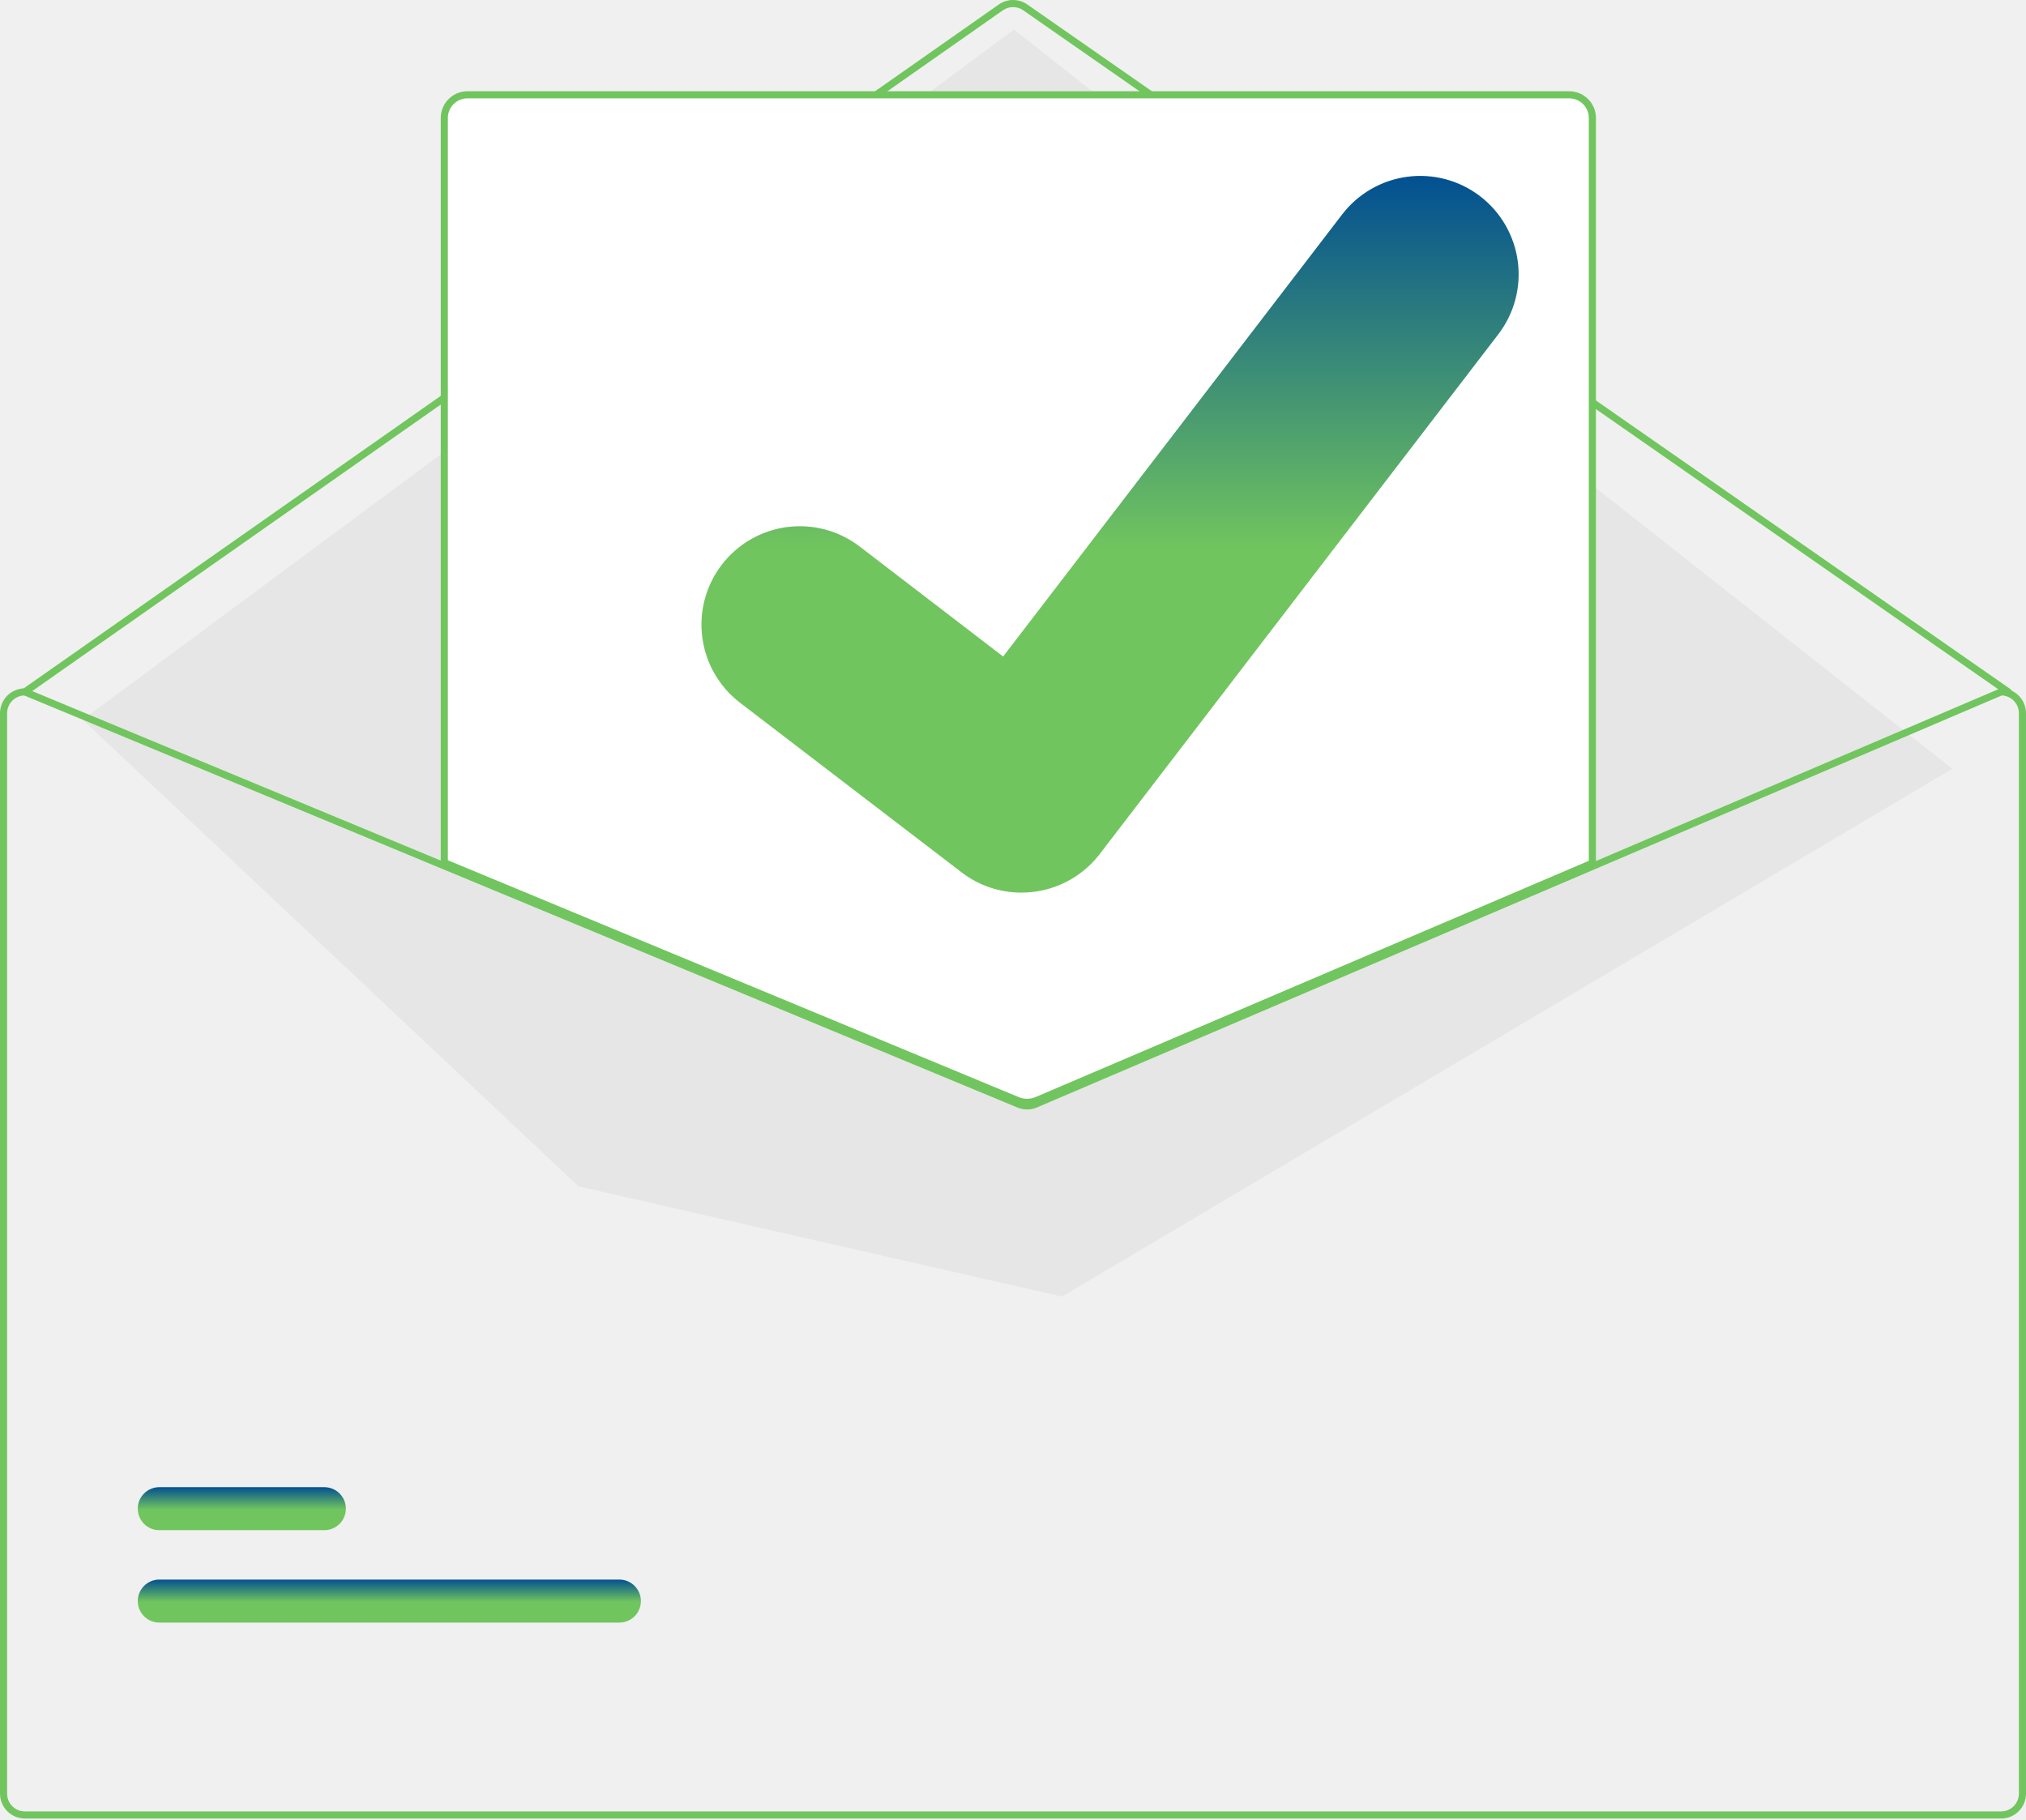
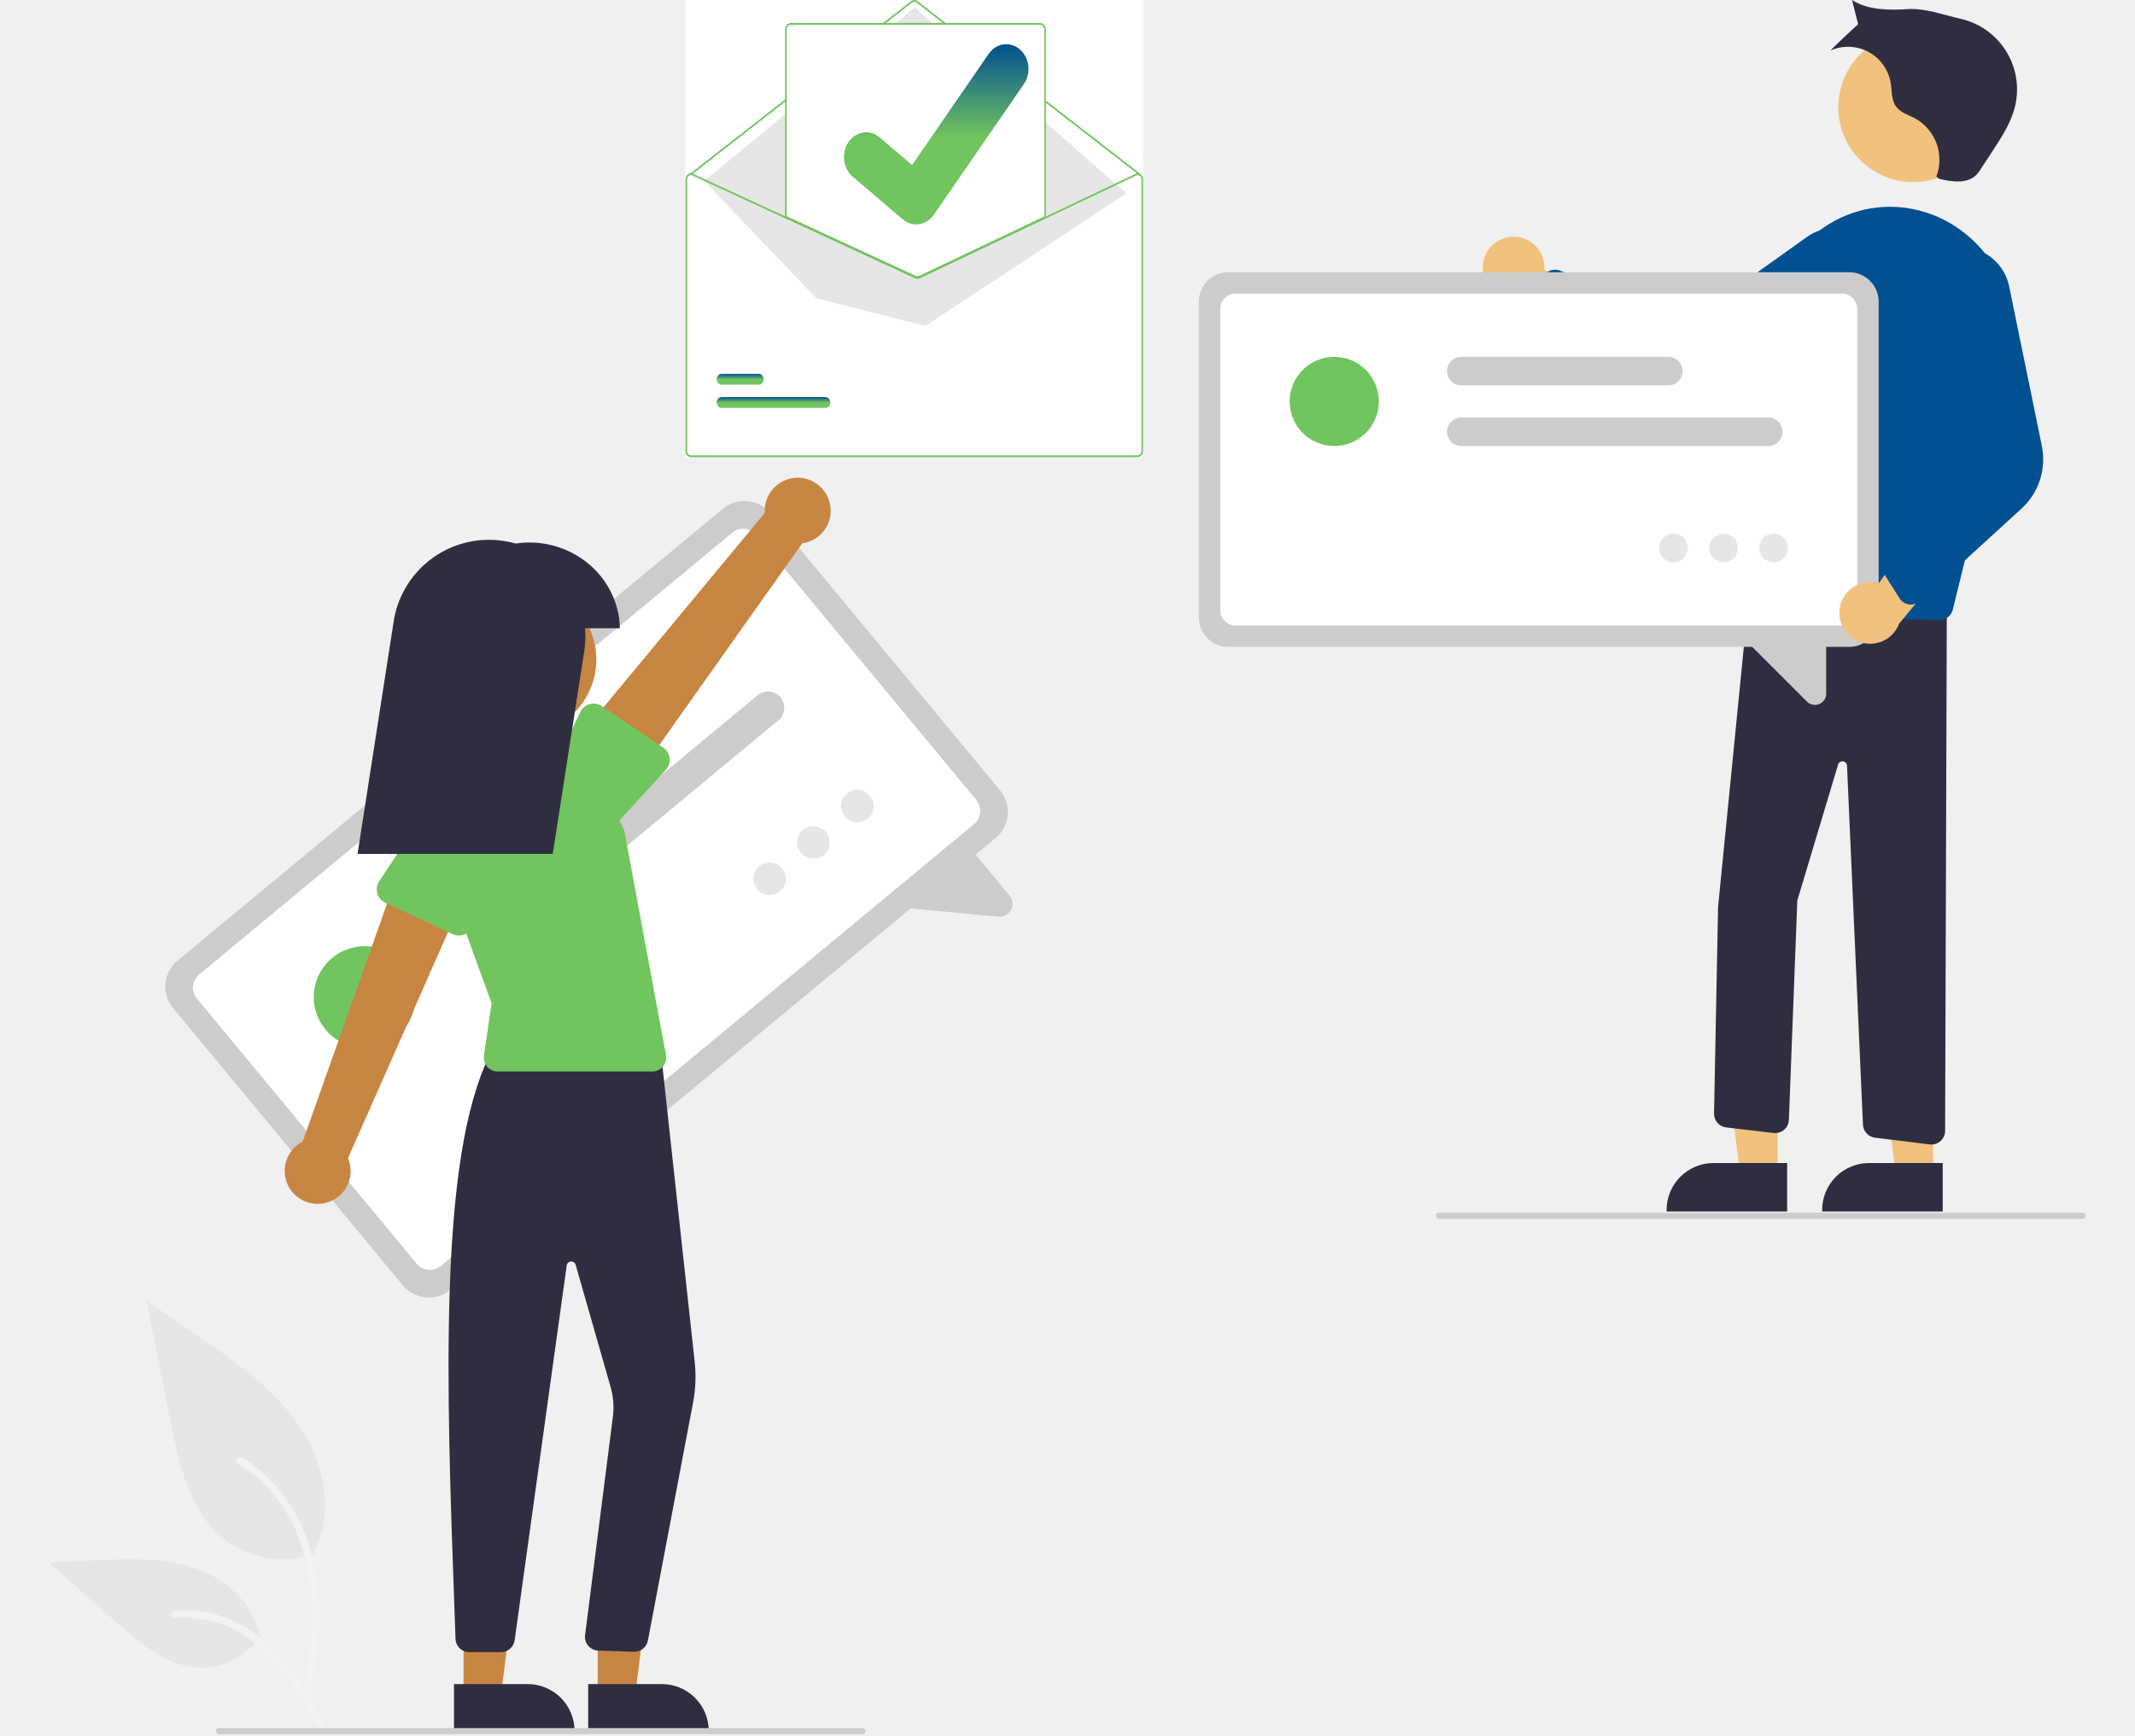
- <svg xmlns="http://www.w3.org/2000/svg" width="570" height="512" viewBox="0 0 570 512" fill="none">
-   <g clip-path="url(#clip0_269_13059)">
-     <path d="M564.999 195.675C564.795 195.675 564.596 195.612 564.429 195.496L287.87 2.892C287.028 2.309 286.028 1.997 285.004 1.999C283.98 2 282.981 2.316 282.141 2.902L7.575 195.494C7.357 195.646 7.089 195.706 6.827 195.66C6.566 195.614 6.334 195.466 6.181 195.249C6.029 195.032 5.969 194.763 6.015 194.502C6.061 194.241 6.209 194.008 6.426 193.856L280.993 1.264C282.168 0.444 283.567 0.002 285.001 9.48758e-06C286.434 -0.002 287.835 0.434 289.013 1.251L565.572 193.854C565.746 193.976 565.878 194.15 565.946 194.352C566.015 194.553 566.018 194.771 565.954 194.974C565.89 195.178 565.763 195.355 565.591 195.481C565.42 195.607 565.212 195.675 564.999 195.675L564.999 195.675Z" fill="#71C55E" />
-     <path d="M23.264 202.502L285.276 8.319L549.276 216.319L298.776 364.819L162.776 333.819L23.264 202.502Z" fill="#E6E6E6" />
-     <path d="M174.255 456.541H44.815C44.02 456.542 43.233 456.386 42.498 456.083C41.764 455.78 41.096 455.334 40.534 454.773C39.971 454.211 39.525 453.544 39.221 452.81C38.916 452.075 38.76 451.288 38.76 450.494C38.76 449.699 38.916 448.912 39.221 448.178C39.525 447.443 39.971 446.776 40.534 446.215C41.096 445.653 41.764 445.208 42.498 444.904C43.233 444.601 44.02 444.445 44.815 444.446H174.255C175.05 444.445 175.837 444.601 176.572 444.904C177.306 445.208 177.974 445.653 178.536 446.215C179.099 446.776 179.545 447.443 179.849 448.178C180.154 448.912 180.31 449.699 180.31 450.494C180.31 451.288 180.154 452.075 179.849 452.81C179.545 453.544 179.099 454.211 178.536 454.773C177.974 455.334 177.306 455.78 176.572 456.083C175.837 456.386 175.05 456.542 174.255 456.541V456.541Z" fill="url(#paint0_linear_269_13059)" />
-     <path d="M91.255 430.541H44.815C44.02 430.542 43.233 430.386 42.498 430.083C41.764 429.78 41.096 429.334 40.534 428.773C39.971 428.211 39.525 427.544 39.221 426.81C38.916 426.075 38.76 425.288 38.76 424.494C38.76 423.699 38.916 422.912 39.221 422.178C39.525 421.443 39.971 420.776 40.534 420.215C41.096 419.653 41.764 419.208 42.498 418.904C43.233 418.601 44.02 418.445 44.815 418.446H91.255C92.05 418.445 92.837 418.601 93.572 418.904C94.306 419.208 94.974 419.653 95.536 420.215C96.099 420.776 96.545 421.443 96.849 422.178C97.154 422.912 97.31 423.699 97.31 424.494C97.31 425.288 97.154 426.075 96.849 426.81C96.545 427.544 96.099 428.211 95.536 428.773C94.974 429.334 94.306 429.78 93.572 430.083C92.837 430.386 92.05 430.542 91.255 430.541Z" fill="url(#paint1_linear_269_13059)" />
-     <path d="M288.96 310.66C287.976 310.661 287.002 310.47 286.091 310.098L124.5 243.049V33.175C124.502 31.319 125.24 29.54 126.553 28.227C127.865 26.915 129.644 26.177 131.5 26.175H441.5C443.356 26.177 445.135 26.915 446.447 28.227C447.76 29.54 448.498 31.319 448.5 33.175V243.195L448.196 243.325L291.916 310.065C290.98 310.458 289.975 310.66 288.96 310.66Z" fill="white" />
-     <path d="M288.96 311.159C287.911 311.16 286.872 310.957 285.9 310.561L124 243.383V33.175C124.002 31.186 124.793 29.28 126.199 27.874C127.605 26.468 129.512 25.677 131.5 25.675H441.5C443.488 25.677 445.395 26.468 446.801 27.874C448.207 29.28 448.998 31.186 449 33.175V243.525L292.112 310.524C291.114 310.944 290.043 311.16 288.96 311.159V311.159ZM126 242.047L286.663 308.711C288.162 309.319 289.84 309.309 291.331 308.684L447 242.205V33.175C446.998 31.717 446.418 30.319 445.387 29.288C444.356 28.257 442.958 27.677 441.5 27.675H131.5C130.042 27.677 128.644 28.257 127.613 29.288C126.582 30.319 126.002 31.717 126 33.175L126 242.047Z" fill="#71C55E" />
-     <path d="M563 193.675H562.8L448 242.695L290.93 309.765C290.316 310.023 289.658 310.158 288.992 310.161C288.326 310.165 287.666 310.037 287.05 309.785L125 242.555L7.38 193.755L7.2 193.675H7C5.144 193.677 3.365 194.415 2.053 195.727C0.74 197.04 0.002 198.819 0 200.675V504.675C0.002 506.531 0.74 508.31 2.053 509.622C3.365 510.935 5.144 511.673 7 511.675H563C564.856 511.673 566.635 510.935 567.947 509.622C569.26 508.31 569.998 506.531 570 504.675V200.675C569.998 198.819 569.26 197.04 567.947 195.727C566.635 194.415 564.856 193.677 563 193.675V193.675ZM568 504.675C567.999 506.001 567.473 507.272 566.535 508.21C565.597 509.147 564.326 509.674 563 509.675H7C5.674 509.674 4.403 509.147 3.465 508.21C2.527 507.272 2.001 506.001 2 504.675V200.675C2.002 199.382 2.503 198.14 3.4 197.208C4.296 196.276 5.518 195.727 6.81 195.675L125 244.715L286.28 311.635C288.026 312.345 289.982 312.334 291.72 311.605L448 244.865L563.2 195.675C564.49 195.73 565.708 196.281 566.602 197.213C567.496 198.144 567.997 199.384 568 200.675V504.675Z" fill="#71C55E" />
-     <path d="M287.345 251.147C281.379 251.158 275.572 249.229 270.799 245.651L270.503 245.429L208.192 197.721C205.306 195.51 202.884 192.752 201.064 189.605C199.244 186.458 198.062 182.983 197.585 179.379C197.108 175.775 197.346 172.113 198.284 168.6C199.222 165.088 200.843 161.795 203.054 158.909C205.266 156.024 208.023 153.602 211.17 151.782C214.318 149.962 217.792 148.779 221.396 148.302C225 147.825 228.663 148.063 232.175 149.001C235.687 149.94 238.98 151.561 241.866 153.772L282.226 184.72L377.604 60.333C379.816 57.448 382.575 55.027 385.723 53.208C388.871 51.389 392.346 50.208 395.95 49.732C399.554 49.257 403.217 49.495 406.728 50.435C410.24 51.375 413.533 52.997 416.418 55.209L415.825 56.014L416.433 55.221C422.252 59.694 426.06 66.292 427.021 73.568C427.981 80.845 426.016 88.205 421.557 94.034L309.369 240.343C306.775 243.715 303.438 246.443 299.618 248.317C295.799 250.19 291.599 251.159 287.345 251.147V251.147Z" fill="url(#paint2_linear_269_13059)" />
+ <svg xmlns="http://www.w3.org/2000/svg" width="700" height="569" viewBox="0 0 700 569" fill="none">
+   <path d="M103.229 509.5C98.122 511.295 92.64 511.745 87.309 510.806C81.979 509.867 76.98 507.571 72.794 504.139C62.134 495.192 58.792 480.451 56.073 466.803L48.029 426.433L64.869 438.028C76.979 446.367 89.362 454.972 97.748 467.05C106.133 479.129 109.793 495.616 103.056 508.685" fill="#E6E6E6" />
+   <path d="M101.79 558.377C103.495 545.962 105.247 533.387 104.052 520.839C102.99 509.695 99.59 498.81 92.668 489.886C88.994 485.157 84.524 481.106 79.457 477.914C78.136 477.08 76.921 479.174 78.236 480.004C87.002 485.544 93.782 493.725 97.599 503.367C101.814 514.089 102.491 525.778 101.765 537.168C101.326 544.056 100.395 550.899 99.456 557.733C99.382 558.042 99.429 558.368 99.585 558.644C99.742 558.921 99.998 559.127 100.302 559.222C100.611 559.305 100.941 559.263 101.22 559.105C101.498 558.947 101.703 558.685 101.79 558.377V558.377Z" fill="#F2F2F2" />
+   <path d="M85.374 536.408C83.184 539.736 80.174 542.445 76.633 544.272C73.092 546.1 69.141 546.984 65.159 546.841C54.926 546.356 46.395 539.213 38.715 532.433L16 512.377L31.034 511.658C41.845 511.14 52.935 510.658 63.232 513.992C73.529 517.326 83.026 525.35 84.909 536.008" fill="#E6E6E6" />
+   <path d="M106.607 565.513C98.403 550.998 88.888 534.865 71.885 529.709C67.157 528.28 62.2 527.768 57.281 528.201C55.73 528.334 56.117 530.725 57.665 530.591C65.912 529.906 74.142 532.084 80.971 536.757C87.543 541.23 92.659 547.449 96.99 554.044C99.643 558.083 102.019 562.294 104.396 566.499C105.155 567.843 107.375 566.873 106.607 565.513V565.513Z" fill="#F2F2F2" />
+   <path d="M326.489 274.723L147.636 422.958C145.385 424.818 142.489 425.711 139.581 425.439C136.674 425.166 133.993 423.752 132.127 421.506L56.732 330.537C54.871 328.287 53.979 325.39 54.251 322.483C54.523 319.576 55.938 316.895 58.184 315.029L237.037 166.795C239.287 164.934 242.184 164.041 245.091 164.314C247.999 164.586 250.68 166 252.546 168.246L327.941 259.215C329.801 261.465 330.694 264.362 330.422 267.269C330.149 270.177 328.735 272.857 326.489 274.723Z" fill="#CCCCCC" />
+   <path d="M319.322 270.26L144.58 415.087C143.421 416.045 141.929 416.505 140.431 416.365C138.933 416.225 137.552 415.496 136.591 414.339L64.604 327.482C63.645 326.323 63.185 324.83 63.325 323.333C63.466 321.835 64.194 320.454 65.352 319.493L240.093 174.666C241.252 173.707 242.745 173.248 244.242 173.388C245.74 173.528 247.121 174.257 248.082 175.414L320.07 262.271C321.028 263.43 321.488 264.922 321.348 266.42C321.208 267.918 320.479 269.299 319.322 270.26Z" fill="white" />
+   <path d="M327.376 300.577L291.436 297.213L317.159 276.968L331.016 293.687C331.556 294.325 331.891 295.112 331.977 295.943C332.063 296.775 331.896 297.613 331.498 298.348C331.236 298.847 330.879 299.29 330.446 299.651C330.021 300.001 329.531 300.263 329.004 300.422C328.477 300.581 327.923 300.634 327.376 300.577V300.577Z" fill="#CCCCCC" />
+   <path d="M255.203 236.202L166.804 309.467C166.265 309.915 165.642 310.251 164.972 310.458C164.302 310.665 163.597 310.738 162.899 310.672C162.201 310.607 161.522 310.405 160.902 310.077C160.282 309.75 159.733 309.303 159.285 308.763C158.838 308.223 158.501 307.6 158.294 306.93C158.087 306.26 158.015 305.556 158.08 304.858C158.145 304.159 158.348 303.481 158.675 302.861C159.003 302.241 159.449 301.691 159.989 301.244L248.388 227.979C248.928 227.531 249.551 227.194 250.221 226.988C250.891 226.781 251.595 226.708 252.293 226.773C252.991 226.839 253.67 227.041 254.29 227.368C254.91 227.696 255.46 228.143 255.907 228.682C256.355 229.222 256.691 229.845 256.898 230.515C257.105 231.185 257.178 231.89 257.112 232.588C257.047 233.286 256.845 233.965 256.517 234.585C256.19 235.205 255.743 235.754 255.203 236.202V236.202Z" fill="#CCCCCC" />
+   <path d="M211.94 242.582L152.322 291.993C151.232 292.897 149.827 293.33 148.417 293.198C147.007 293.066 145.707 292.38 144.803 291.289C143.899 290.199 143.465 288.794 143.597 287.384C143.729 285.974 144.416 284.674 145.507 283.77L205.124 234.358C206.215 233.455 207.62 233.021 209.03 233.153C210.44 233.285 211.74 233.972 212.644 235.062C213.547 236.153 213.981 237.558 213.849 238.968C213.717 240.378 213.03 241.678 211.94 242.582Z" fill="#CCCCCC" />
+   <path d="M119.561 343.635C128.778 343.635 136.249 336.163 136.249 326.947C136.249 317.73 128.778 310.259 119.561 310.259C110.345 310.259 102.873 317.73 102.873 326.947C102.873 336.163 110.345 343.635 119.561 343.635Z" fill="#71C55E" />
+   <path d="M252.307 293.496C255.256 293.496 257.647 291.105 257.647 288.156C257.647 285.206 255.256 282.815 252.307 282.815C249.358 282.815 246.967 285.206 246.967 288.156C246.967 291.105 249.358 293.496 252.307 293.496Z" fill="#E6E6E6" />
+   <path d="M266.698 281.569C269.647 281.569 272.038 279.178 272.038 276.229C272.038 273.28 269.647 270.889 266.698 270.889C263.748 270.889 261.357 273.28 261.357 276.229C261.357 279.178 263.748 281.569 266.698 281.569Z" fill="#E6E6E6" />
+   <path d="M281.088 269.642C284.037 269.642 286.428 267.251 286.428 264.302C286.428 261.353 284.037 258.962 281.088 258.962C278.139 258.962 275.748 261.353 275.748 264.302C275.748 267.251 278.139 269.642 281.088 269.642Z" fill="#E6E6E6" />
+   <path d="M195.973 556.214L208.233 556.213L214.065 508.925L195.971 508.926L195.973 556.214Z" fill="#C68642" />
+   <path d="M192.846 552.211L216.99 552.21H216.991C219.011 552.21 221.012 552.608 222.879 553.381C224.745 554.154 226.442 555.288 227.87 556.716C229.299 558.145 230.433 559.841 231.206 561.708C231.979 563.575 232.377 565.576 232.377 567.596V568.096L192.846 568.098L192.846 552.211Z" fill="#2F2E41" />
+   <path d="M151.973 556.214L164.233 556.213L170.065 508.925L151.971 508.926L151.973 556.214Z" fill="#C68642" />
+   <path d="M148.846 552.211L172.99 552.21H172.991C175.011 552.21 177.012 552.608 178.879 553.381C180.745 554.154 182.442 555.288 183.87 556.716C185.299 558.145 186.433 559.841 187.206 561.708C187.979 563.575 188.377 565.576 188.377 567.596V568.096L148.846 568.098L148.846 552.211Z" fill="#2F2E41" />
+   <path d="M164.276 541.745H164.274L153.849 541.742C152.682 541.746 151.56 541.295 150.721 540.485C149.882 539.675 149.391 538.57 149.354 537.404L149.025 528.283C146.39 455.343 143.664 379.919 160.543 346.019L160.675 345.752L216.555 343.729L227.774 446.641C228.253 451.03 228.077 455.467 227.254 459.805L212.423 537.953C212.223 539.013 211.648 539.965 210.804 540.636C209.961 541.308 208.904 541.654 207.826 541.611L196.116 541.231C195.502 541.207 194.901 541.058 194.347 540.792C193.794 540.527 193.301 540.151 192.898 539.688C192.495 539.225 192.191 538.685 192.005 538.1C191.818 537.515 191.753 536.899 191.814 536.288L201.013 464.009C201.326 460.889 201.043 457.738 200.178 454.725L188.738 414.73C188.643 414.4 188.438 414.112 188.156 413.914C187.874 413.717 187.533 413.622 187.19 413.647C186.847 413.671 186.523 413.812 186.271 414.047C186.02 414.282 185.857 414.596 185.81 414.937L168.733 537.864C168.58 538.938 168.045 539.922 167.227 540.634C166.409 541.347 165.361 541.741 164.276 541.745V541.745Z" fill="#2F2E41" />
+   <path d="M170.959 240.842C184.524 240.842 195.521 229.845 195.521 216.281C195.521 202.716 184.524 191.72 170.959 191.72C157.395 191.72 146.398 202.716 146.398 216.281C146.398 229.845 157.395 240.842 170.959 240.842Z" fill="#C68642" />
+   <path d="M213.936 351.326H163.113C162.467 351.326 161.829 351.187 161.242 350.918C160.654 350.65 160.132 350.258 159.709 349.769C159.287 349.281 158.974 348.707 158.793 348.087C158.612 347.467 158.567 346.815 158.66 346.176L161.171 328.979L146.427 288.426C144.905 284.239 144.339 279.765 144.772 275.331C145.204 270.898 146.624 266.617 148.926 262.803C151.228 258.99 154.355 255.74 158.077 253.293C161.799 250.845 166.022 249.262 170.436 248.659V248.659C176.724 247.782 183.129 248.941 188.711 251.967C194.293 254.993 198.759 259.726 201.457 265.474L204.695 272.365L218.361 346.006C218.481 346.655 218.457 347.323 218.291 347.962C218.124 348.601 217.819 349.196 217.396 349.704C216.974 350.211 216.445 350.62 215.847 350.9C215.249 351.181 214.597 351.326 213.936 351.326H213.936Z" fill="#71C55E" />
+   <path d="M106.65 394.462C108.18 394.107 109.613 393.421 110.849 392.452C112.085 391.482 113.093 390.254 113.803 388.853C114.513 387.452 114.907 385.913 114.957 384.343C115.008 382.773 114.713 381.212 114.095 379.768L153.697 290.296L131.043 284.59L99.238 374.332C96.882 375.532 95.048 377.554 94.083 380.016C93.118 382.478 93.09 385.208 94.003 387.689C94.917 390.171 96.709 392.231 99.04 393.479C101.371 394.727 104.078 395.077 106.65 394.462H106.65Z" fill="#C68642" />
+   <path d="M148.335 306.297L126.302 295.983C125.675 295.69 125.119 295.265 124.671 294.737C124.223 294.209 123.894 293.591 123.707 292.924C123.52 292.258 123.478 291.559 123.585 290.875C123.692 290.191 123.946 289.539 124.328 288.962L137.718 268.739C139.239 265.542 141.965 263.078 145.299 261.888C148.633 260.697 152.303 260.876 155.505 262.387C158.707 263.897 161.18 266.615 162.381 269.945C163.583 273.275 163.416 276.945 161.916 280.152L154.992 303.315C154.794 303.978 154.455 304.591 153.998 305.111C153.542 305.632 152.978 306.047 152.346 306.33C151.715 306.613 151.029 306.757 150.337 306.751C149.645 306.745 148.962 306.59 148.335 306.297H148.335Z" fill="#71C55E" />
+   <path d="M271.851 164.224C272.329 165.72 272.474 167.302 272.274 168.86C272.075 170.418 271.536 171.913 270.696 173.24C269.856 174.567 268.736 175.694 267.413 176.541C266.091 177.388 264.599 177.935 263.042 178.143L206.473 257.978L189.971 241.441L250.765 168.166C250.589 165.528 251.387 162.917 253.007 160.827C254.627 158.738 256.958 157.315 259.557 156.83C262.156 156.344 264.843 156.828 267.109 158.191C269.375 159.554 271.062 161.7 271.851 164.224V164.224Z" fill="#C68642" />
+   <path d="M219.554 248.607C219.635 249.295 219.567 249.992 219.354 250.65C219.14 251.309 218.788 251.914 218.32 252.424L201.97 270.233C199.985 273.165 196.917 275.191 193.44 275.865C189.964 276.54 186.361 275.808 183.423 273.83C180.485 271.853 178.451 268.791 177.767 265.316C177.084 261.841 177.806 258.237 179.775 255.293L190.287 233.436C190.588 232.812 191.019 232.26 191.551 231.818C192.084 231.376 192.705 231.054 193.373 230.873C194.042 230.693 194.741 230.659 195.424 230.773C196.106 230.887 196.756 231.148 197.33 231.536L217.472 245.179C218.045 245.567 218.528 246.074 218.887 246.666C219.247 247.258 219.474 247.92 219.554 248.607V248.607Z" fill="#71C55E" />
+   <path d="M203.23 206C203.215 203.777 202.906 201.566 202.312 199.424C198.355 184.802 183.747 176.025 169.087 178.228C166.236 177.41 163.284 176.997 160.318 177V177C152.773 177 145.477 179.698 139.747 184.607C134.017 189.515 130.23 196.311 129.072 203.767L117.23 280H181.23L191.564 213.475C191.948 211.002 192.038 208.493 191.833 206H203.23Z" fill="#2F2E41" />
+   <path d="M282.775 568.652H71.775C71.51 568.652 71.256 568.547 71.068 568.359C70.881 568.172 70.775 567.918 70.775 567.652C70.775 567.387 70.881 567.133 71.068 566.945C71.256 566.758 71.51 566.652 71.775 566.652H282.775C283.041 566.652 283.295 566.758 283.482 566.945C283.67 567.133 283.775 567.387 283.775 567.652C283.775 567.918 283.67 568.172 283.482 568.359C283.295 568.547 283.041 568.652 282.775 568.652Z" fill="#CCCCCC" />
+   <path d="M495.346 77.667C496.809 77.526 498.285 77.708 499.671 78.2C501.056 78.691 502.317 79.481 503.365 80.512C504.412 81.544 505.221 82.792 505.733 84.17C506.246 85.548 506.45 87.021 506.332 88.487L539.039 102.882L523.438 112.952L494.77 97.739C492.322 97.377 490.091 96.129 488.501 94.232C486.911 92.336 486.072 89.921 486.143 87.447C486.214 84.973 487.19 82.611 488.886 80.809C490.582 79.006 492.881 77.888 495.346 77.667V77.667Z" fill="#F1C27D" />
+   <path d="M627.278 59.711C640.843 59.711 651.839 48.715 651.839 35.15C651.839 21.585 640.843 10.589 627.278 10.589C613.713 10.589 602.717 21.585 602.717 35.15C602.717 48.715 613.713 59.711 627.278 59.711Z" fill="#F1C27D" />
+   <path d="M582.824 385.364L570.564 385.363L564.732 338.075L582.826 338.076L582.824 385.364Z" fill="#F1C27D" />
+   <path d="M585.952 397.248L546.422 397.247V396.747C546.422 394.726 546.82 392.725 547.593 390.858C548.366 388.992 549.5 387.296 550.928 385.867C552.357 384.438 554.053 383.305 555.92 382.531C557.787 381.758 559.788 381.36 561.808 381.36H561.809L585.953 381.361L585.952 397.248Z" fill="#2F2E41" />
+   <path d="M633.824 385.364L621.564 385.363L615.732 338.075L633.826 338.076L633.824 385.364Z" fill="#F1C27D" />
+   <path d="M636.952 397.248L597.422 397.247V396.747C597.422 394.726 597.82 392.725 598.593 390.858C599.366 388.992 600.5 387.296 601.928 385.867C603.357 384.438 605.053 383.305 606.92 382.531C608.787 381.758 610.788 381.36 612.808 381.36H612.809L636.953 381.361L636.952 397.248Z" fill="#2F2E41" />
+   <path d="M633.245 375.292C633.061 375.292 632.878 375.28 632.696 375.258L614.75 373.049C613.699 372.921 612.727 372.426 612.005 371.651C611.284 370.876 610.859 369.871 610.806 368.813L605.576 251.05C605.558 250.716 605.43 250.397 605.21 250.145C604.99 249.892 604.692 249.721 604.364 249.657C604.035 249.593 603.695 249.641 603.397 249.793C603.099 249.945 602.86 250.193 602.719 250.496L589.285 295.28L586.518 367.217C586.494 367.837 586.342 368.446 586.072 369.005C585.801 369.563 585.418 370.06 584.947 370.463C584.475 370.867 583.924 371.168 583.331 371.349C582.737 371.529 582.112 371.585 581.495 371.512L565.955 369.683C564.844 369.555 563.82 369.017 563.085 368.174C562.35 367.331 561.956 366.244 561.982 365.126L563.301 297.412L573.83 191.12L574.3 191.138L638.322 193.605L637.745 370.807C637.741 371.998 637.265 373.138 636.422 373.979C635.578 374.82 634.436 375.292 633.245 375.292H633.245Z" fill="#2F2E41" />
+   <path d="M635.895 203.318C635.855 203.318 635.816 203.318 635.777 203.317L571.298 201.628C570.666 201.611 570.045 201.462 569.474 201.189C568.904 200.916 568.398 200.526 567.988 200.045C567.578 199.563 567.275 199.001 567.097 198.394C566.92 197.787 566.872 197.15 566.957 196.523L579.347 105.332C580.121 99.174 582.185 93.249 585.403 87.944C588.622 82.638 592.924 78.071 598.027 74.54C602.517 71.449 607.615 69.356 612.981 68.399C618.347 67.442 623.855 67.645 629.136 68.993C651.642 74.696 665.143 98.863 659.233 122.865L640.265 199.894C640.02 200.869 639.457 201.735 638.666 202.355C637.875 202.975 636.9 203.314 635.895 203.318V203.318Z" fill="#025091" />
+   <path d="M551.305 130.904C547.056 130.909 542.898 129.674 539.341 127.349L501.739 102.68C501.188 102.319 500.724 101.841 500.378 101.281C500.032 100.721 499.813 100.092 499.737 99.438C499.661 98.784 499.729 98.122 499.937 97.497C500.145 96.872 500.487 96.301 500.94 95.823L506.604 89.843C507.222 89.187 508.023 88.733 508.903 88.539C509.782 88.345 510.7 88.421 511.536 88.756L553.538 105.481L592.446 77.695C594.266 76.396 596.335 75.489 598.523 75.03C600.712 74.572 602.971 74.573 605.159 75.033C607.346 75.493 609.415 76.403 611.233 77.703C613.052 79.004 614.58 80.668 615.722 82.59C616.864 84.512 617.595 86.65 617.868 88.869C618.141 91.088 617.95 93.339 617.309 95.481C616.667 97.622 615.587 99.607 614.139 101.31C612.69 103.012 610.904 104.396 608.893 105.373L560.805 128.73C557.843 130.164 554.595 130.908 551.305 130.904V130.904Z" fill="#025091" />
+   <path d="M635.789 58.638C639.979 59.627 645.034 60.386 648.029 57.293C648.559 56.709 649.033 56.076 649.445 55.403L653.36 49.425C656.359 44.846 659.411 40.148 660.68 34.824C661.41 31.764 661.524 28.59 661.016 25.486C660.509 22.382 659.389 19.41 657.723 16.742C656.057 14.074 653.878 11.764 651.311 9.946C648.745 8.127 645.843 6.837 642.773 6.15C636.928 4.841 631.207 2.589 625.231 3C619.255 3.411 612.246 3.276 607.231 0C607.544 1.46 609.234 7.913 609.234 7.913C609.234 7.913 601.692 14.832 600.18 16.557C602.159 15.68 604.314 15.268 606.478 15.353C608.642 15.438 610.758 16.018 612.662 17.049C614.567 18.079 616.21 19.532 617.465 21.297C618.72 23.062 619.554 25.091 619.903 27.229C620.331 29.854 620.079 32.767 621.639 34.922C623.123 36.971 625.785 37.69 628.021 38.873C631.245 40.71 633.707 43.639 634.963 47.131C636.218 50.623 636.185 54.449 634.868 57.918L635.789 58.638Z" fill="#2F2E41" />
+   <path d="M606.299 212.115H402.71C400.15 212.112 397.697 211.094 395.887 209.284C394.077 207.474 393.06 205.021 393.057 202.462V98.912C393.06 96.353 394.077 93.899 395.887 92.089C397.697 90.28 400.15 89.262 402.71 89.259H606.299C608.858 89.262 611.312 90.28 613.122 92.089C614.931 93.899 615.949 96.353 615.952 98.912V202.462C615.949 205.021 614.931 207.474 613.122 209.284C611.312 211.094 608.858 212.112 606.299 212.115V212.115Z" fill="#CCCCCC" />
+   <path d="M603.958 205.094H405.049C403.731 205.093 402.467 204.569 401.534 203.636C400.602 202.704 400.078 201.44 400.076 200.122V101.252C400.078 99.934 400.602 98.67 401.534 97.737C402.467 96.805 403.731 96.281 405.049 96.279H603.958C605.277 96.281 606.541 96.805 607.473 97.737C608.405 98.67 608.929 99.934 608.931 101.252V200.122C608.929 201.44 608.405 202.704 607.473 203.636C606.541 204.569 605.277 205.093 603.958 205.094V205.094Z" fill="white" />
+   <path d="M592.439 230.057L570.068 207.687L598.748 208.412V227.443C598.756 228.176 598.542 228.894 598.135 229.503C597.728 230.113 597.147 230.585 596.467 230.858C596.011 231.049 595.523 231.147 595.029 231.149C594.546 231.147 594.069 231.05 593.624 230.862C593.18 230.675 592.777 230.401 592.439 230.057V230.057Z" fill="#CCCCCC" />
+   <path d="M579.74 146.253H479.116C477.875 146.253 476.684 145.76 475.806 144.882C474.929 144.004 474.436 142.814 474.436 141.573C474.436 140.332 474.929 139.141 475.806 138.263C476.684 137.386 477.875 136.893 479.116 136.893H579.74C580.982 136.893 582.172 137.386 583.05 138.263C583.928 139.141 584.421 140.332 584.421 141.573C584.421 142.814 583.928 144.004 583.05 144.882C582.172 145.76 580.982 146.253 579.74 146.253V146.253Z" fill="#CCCCCC" />
+   <path d="M546.978 126.362H479.115C478.5 126.363 477.89 126.243 477.322 126.008C476.753 125.773 476.236 125.429 475.801 124.994C475.366 124.559 475.02 124.043 474.785 123.475C474.549 122.907 474.428 122.297 474.428 121.682C474.428 121.067 474.549 120.458 474.785 119.89C475.02 119.321 475.366 118.805 475.801 118.37C476.236 117.936 476.753 117.591 477.322 117.356C477.89 117.121 478.5 117.001 479.115 117.002H546.978C548.219 117.002 549.41 117.495 550.287 118.373C551.165 119.25 551.658 120.441 551.658 121.682C551.658 122.923 551.165 124.114 550.287 124.992C549.41 125.869 548.219 126.362 546.978 126.362Z" fill="#CCCCCC" />
+   <path d="M437.462 146.253C445.539 146.253 452.087 139.705 452.087 131.628C452.087 123.55 445.539 117.002 437.462 117.002C429.384 117.002 422.836 123.55 422.836 131.628C422.836 139.705 429.384 146.253 437.462 146.253Z" fill="#71C55E" />
+   <path d="M548.731 184.372C551.316 184.372 553.411 182.277 553.411 179.692C553.411 177.107 551.316 175.012 548.731 175.012C546.146 175.012 544.051 177.107 544.051 179.692C544.051 182.277 546.146 184.372 548.731 184.372Z" fill="#E6E6E6" />
+   <path d="M565.112 184.372C567.697 184.372 569.792 182.277 569.792 179.692C569.792 177.107 567.697 175.012 565.112 175.012C562.527 175.012 560.432 177.107 560.432 179.692C560.432 182.277 562.527 184.372 565.112 184.372Z" fill="#E6E6E6" />
+   <path d="M581.493 184.372C584.078 184.372 586.173 182.277 586.173 179.692C586.173 177.107 584.078 175.012 581.493 175.012C578.908 175.012 576.812 177.107 576.812 179.692C576.812 182.277 578.908 184.372 581.493 184.372Z" fill="#E6E6E6" />
+   <path d="M603.147 199.801C603.309 198.339 603.789 196.931 604.553 195.676C605.318 194.42 606.348 193.348 607.572 192.533C608.796 191.719 610.184 191.183 611.638 190.963C613.091 190.744 614.575 190.845 615.985 191.261L636.769 162.191L643.434 179.524L622.676 204.471C621.82 206.794 620.143 208.722 617.961 209.89C615.779 211.059 613.244 211.386 610.837 210.81C608.43 210.234 606.317 208.796 604.9 206.766C603.483 204.737 602.859 202.259 603.147 199.801H603.147Z" fill="#F1C27D" />
+   <path d="M626.954 198.232C626.627 198.259 626.298 198.251 625.973 198.207C625.32 198.12 624.695 197.89 624.141 197.534C623.587 197.178 623.118 196.705 622.768 196.147L618.375 189.179C617.893 188.418 617.65 187.53 617.68 186.629C617.71 185.728 618.011 184.858 618.544 184.131L645.146 147.577L627.855 103.001C626.31 99.079 626.369 94.707 628.017 90.828C629.666 86.949 632.773 83.872 636.669 82.262V82.262C638.87 81.339 641.248 80.915 643.633 81.021C646.017 81.127 648.349 81.76 650.459 82.874C652.57 83.989 654.408 85.557 655.84 87.467C657.272 89.376 658.263 91.579 658.742 93.918L669.47 146.291C670.216 149.985 669.996 153.808 668.831 157.392C667.665 160.975 665.595 164.197 662.819 166.746L629.609 197.071C628.877 197.741 627.943 198.149 626.954 198.232V198.232Z" fill="#025091" />
+   <path d="M682.775 399.652H471.775C471.51 399.652 471.256 399.547 471.068 399.359C470.881 399.172 470.775 398.918 470.775 398.652C470.775 398.387 470.881 398.133 471.068 397.945C471.256 397.758 471.51 397.652 471.775 397.652H682.775C683.041 397.652 683.295 397.758 683.483 397.945C683.67 398.133 683.775 398.387 683.775 398.652C683.775 398.918 683.67 399.172 683.483 399.359C683.295 399.547 683.041 399.652 682.775 399.652Z" fill="#CCCCCC" />
+   <g clip-path="url(#clip0_270_13079)">
+     <rect width="150" height="150" transform="translate(224.775)" fill="white" />
+     <path d="M373.459 57.327C373.405 57.327 373.352 57.308 373.309 57.274L300.53 0.847C300.308 0.676 300.045 0.585 299.776 0.586C299.506 0.586 299.243 0.678 299.022 0.85L226.768 57.274C226.711 57.318 226.64 57.336 226.571 57.322C226.502 57.309 226.441 57.265 226.401 57.202C226.361 57.138 226.345 57.059 226.357 56.983C226.37 56.907 226.408 56.838 226.466 56.794L298.72 0.37C299.029 0.13 299.397 0.001 299.775 2.77957e-06C300.152 -0.001 300.521 0.127 300.831 0.366L373.609 56.793C373.655 56.829 373.69 56.88 373.708 56.939C373.726 56.998 373.727 57.062 373.71 57.121C373.693 57.181 373.66 57.233 373.614 57.27C373.569 57.307 373.515 57.327 373.459 57.327Z" fill="#71C55E" />
+     <path d="M230.896 59.327L299.847 2.438L369.321 63.375L303.4 106.881L267.61 97.799L230.896 59.327Z" fill="#E6E6E6" />
+     <path d="M270.631 133.752H236.568C236.359 133.753 236.152 133.707 235.958 133.618C235.765 133.529 235.589 133.399 235.441 133.234C235.293 133.07 235.176 132.874 235.096 132.659C235.016 132.444 234.975 132.213 234.975 131.981C234.975 131.748 235.016 131.517 235.096 131.302C235.176 131.087 235.293 130.892 235.441 130.727C235.589 130.563 235.765 130.432 235.958 130.343C236.152 130.254 236.359 130.209 236.568 130.209H270.631C270.84 130.209 271.048 130.254 271.241 130.343C271.434 130.432 271.61 130.563 271.758 130.727C271.906 130.892 272.023 131.087 272.103 131.302C272.184 131.517 272.225 131.748 272.225 131.981C272.225 132.213 272.184 132.444 272.103 132.659C272.023 132.874 271.906 133.07 271.758 133.234C271.61 133.399 271.434 133.529 271.241 133.618C271.048 133.707 270.84 133.753 270.631 133.752Z" fill="url(#paint0_linear_270_13079)" />
+     <path d="M248.789 126.135H236.568C236.359 126.136 236.152 126.09 235.958 126.001C235.765 125.912 235.589 125.782 235.441 125.617C235.293 125.453 235.176 125.257 235.096 125.042C235.016 124.827 234.975 124.596 234.975 124.364C234.975 124.131 235.016 123.9 235.096 123.685C235.176 123.47 235.293 123.274 235.441 123.11C235.589 122.945 235.765 122.815 235.958 122.726C236.152 122.637 236.359 122.592 236.568 122.592H248.789C248.998 122.592 249.206 122.637 249.399 122.726C249.592 122.815 249.768 122.945 249.916 123.11C250.064 123.274 250.181 123.47 250.261 123.685C250.341 123.9 250.383 124.131 250.383 124.364C250.383 124.596 250.341 124.827 250.261 125.042C250.181 125.257 250.064 125.453 249.916 125.617C249.768 125.782 249.592 125.912 249.399 126.001C249.206 126.09 248.998 126.136 248.789 126.135Z" fill="url(#paint1_linear_270_13079)" />
+     <path d="M300.818 91.013C300.559 91.013 300.303 90.958 300.063 90.849L257.539 71.205V9.719C257.54 9.175 257.734 8.654 258.079 8.269C258.425 7.885 258.893 7.669 259.381 7.668H340.96C341.449 7.669 341.917 7.885 342.262 8.269C342.607 8.654 342.802 9.175 342.802 9.719V71.248L342.722 71.286L301.596 90.839C301.35 90.954 301.085 91.013 300.818 91.013Z" fill="white" />
+     <path d="M300.817 91.159C300.541 91.16 300.267 91.1 300.012 90.984L257.406 71.303V9.719C257.407 9.136 257.615 8.578 257.985 8.166C258.355 7.754 258.857 7.522 259.38 7.521H340.959C341.482 7.522 341.984 7.754 342.354 8.166C342.724 8.578 342.932 9.136 342.933 9.719V71.345L301.646 90.973C301.384 91.096 301.102 91.16 300.817 91.159ZM257.933 70.912L300.212 90.442C300.607 90.62 301.048 90.617 301.441 90.434L342.406 70.958V9.719C342.406 9.292 342.253 8.882 341.982 8.58C341.71 8.278 341.343 8.108 340.959 8.107H259.38C258.996 8.108 258.628 8.278 258.357 8.58C258.086 8.882 257.933 9.292 257.933 9.719V70.912Z" fill="#71C55E" />
+     <path d="M372.933 56.741H372.881L342.67 71.103L301.336 90.752C301.174 90.828 301.001 90.867 300.826 90.868C300.651 90.869 300.477 90.832 300.315 90.758L257.67 71.061L226.717 56.765L226.67 56.741H226.617C226.129 56.742 225.661 56.958 225.316 57.342C224.97 57.727 224.776 58.248 224.775 58.792V147.854C224.776 148.398 224.97 148.919 225.316 149.304C225.661 149.688 226.129 149.905 226.617 149.905H372.933C373.422 149.905 373.89 149.688 374.235 149.304C374.581 148.919 374.775 148.398 374.775 147.854V58.792C374.775 58.248 374.581 57.727 374.235 57.342C373.89 56.958 373.422 56.742 372.933 56.741ZM374.249 147.854C374.249 148.243 374.11 148.615 373.864 148.89C373.617 149.165 373.282 149.319 372.933 149.319H226.617C226.269 149.319 225.934 149.165 225.687 148.89C225.441 148.615 225.302 148.243 225.302 147.854V58.792C225.302 58.413 225.434 58.049 225.67 57.776C225.906 57.503 226.228 57.342 226.568 57.327L257.67 71.694L300.112 91.3C300.572 91.508 301.086 91.505 301.544 91.291L342.67 71.738L372.986 57.327C373.325 57.343 373.646 57.505 373.881 57.778C374.116 58.05 374.248 58.414 374.249 58.792V147.854Z" fill="#71C55E" />
+     <path d="M300.393 73.578C298.823 73.581 297.295 73.016 296.039 71.968L295.961 71.903L279.563 57.926C278.804 57.278 278.166 56.47 277.687 55.548C277.209 54.626 276.897 53.608 276.772 52.552C276.646 51.496 276.709 50.423 276.956 49.394C277.203 48.365 277.629 47.401 278.211 46.555C278.793 45.71 279.519 45 280.347 44.467C281.175 43.934 282.09 43.587 283.038 43.448C283.986 43.308 284.95 43.378 285.875 43.652C286.799 43.928 287.665 44.402 288.425 45.05L299.046 54.117L324.145 17.675C324.727 16.83 325.454 16.121 326.282 15.588C327.11 15.055 328.025 14.709 328.973 14.57C329.922 14.43 330.886 14.5 331.81 14.776C332.734 15.051 333.6 15.526 334.36 16.174L334.204 16.41L334.364 16.178C335.895 17.488 336.897 19.421 337.15 21.553C337.402 23.685 336.885 25.841 335.712 27.549L306.189 70.413C305.506 71.401 304.628 72.2 303.623 72.749C302.618 73.298 301.512 73.582 300.393 73.578Z" fill="url(#paint2_linear_270_13079)" />
  </g>
  <defs>
-     <linearGradient id="paint0_linear_269_13059" x1="109.535" y1="444.446" x2="109.535" y2="456.541" gradientUnits="userSpaceOnUse">
+     <linearGradient id="paint0_linear_270_13079" x1="253.6" y1="130.209" x2="253.6" y2="133.752" gradientUnits="userSpaceOnUse">
      <stop stop-color="#025091" />
      <stop offset="0.521" stop-color="#71C55E" />
    </linearGradient>
-     <linearGradient id="paint1_linear_269_13059" x1="68.035" y1="418.446" x2="68.035" y2="430.541" gradientUnits="userSpaceOnUse">
+     <linearGradient id="paint1_linear_270_13079" x1="242.679" y1="122.592" x2="242.679" y2="126.135" gradientUnits="userSpaceOnUse">
      <stop stop-color="#025091" />
      <stop offset="0.521" stop-color="#71C55E" />
    </linearGradient>
-     <linearGradient id="paint2_linear_269_13059" x1="312.302" y1="49.494" x2="312.302" y2="251.147" gradientUnits="userSpaceOnUse">
+     <linearGradient id="paint2_linear_270_13079" x1="306.961" y1="14.5" x2="306.961" y2="73.578" gradientUnits="userSpaceOnUse">
      <stop stop-color="#025091" />
      <stop offset="0.521" stop-color="#71C55E" />
    </linearGradient>
-     <clipPath id="clip0_269_13059">
-       <rect width="570" height="511.675" fill="white" />
+     <clipPath id="clip0_270_13079">
+       <rect width="150" height="150" fill="white" transform="translate(224.775)" />
    </clipPath>
  </defs>
</svg>
